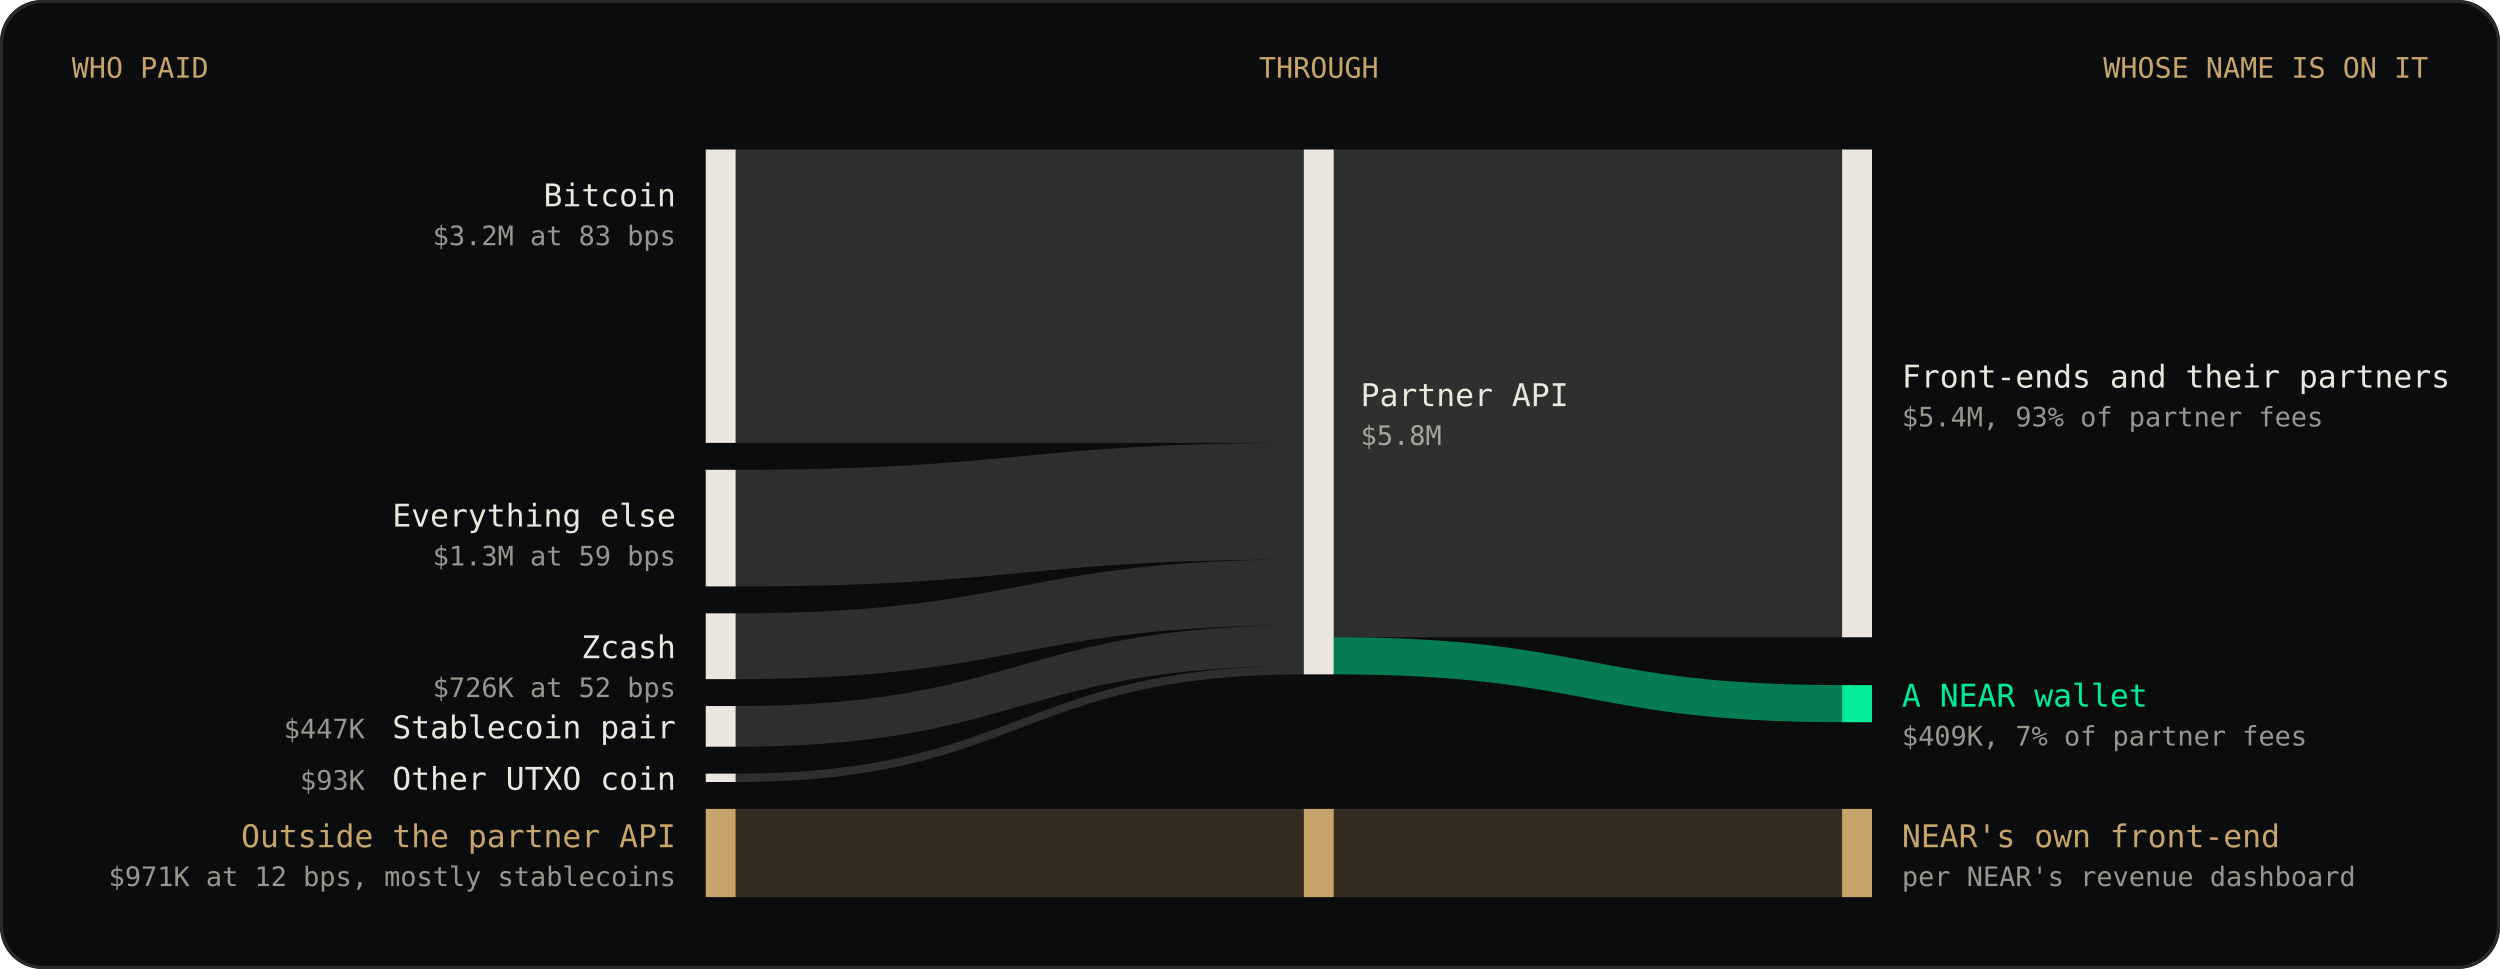
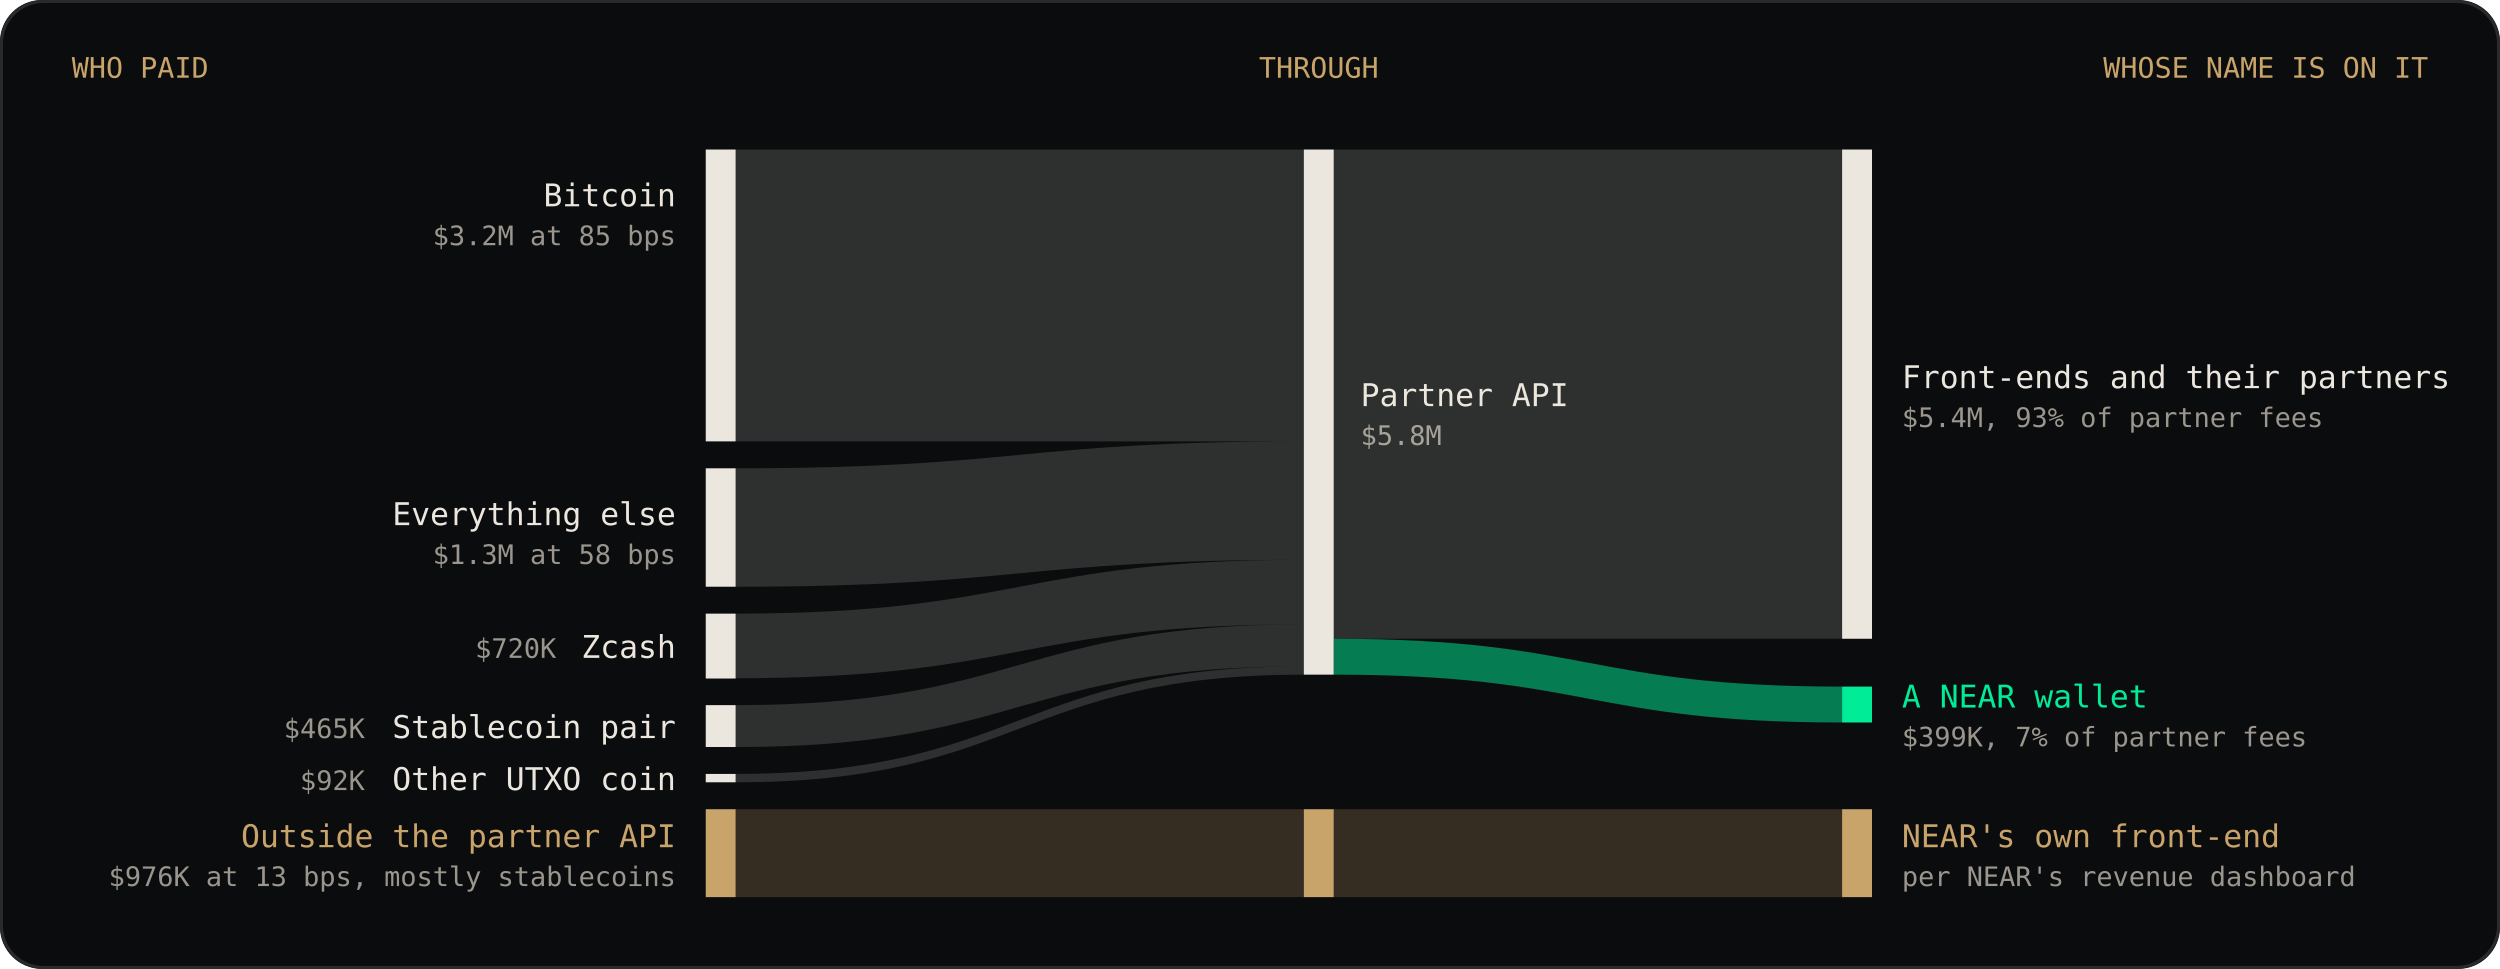
<svg xmlns="http://www.w3.org/2000/svg" viewBox="0 0 836 324" width="836" height="324" font-family="'JetBrains Mono', ui-monospace, SFMono-Regular, Menlo, Consolas, monospace" font-size="9">
  <rect width="836" height="324" rx="14" fill="#0b0c0e" />
  <rect x="0.5" y="0.5" width="835" height="323" rx="14" fill="none" stroke="#2a2a2c" />
  <text x="24.0" y="26.0" fill="#c8a46a" font-size="9.5" font-weight="500" text-anchor="start">WHO PAID</text>
  <text x="441.0" y="26.0" fill="#c8a46a" font-size="9.5" font-weight="500" text-anchor="middle">THROUGH</text>
  <text x="812.0" y="26.0" fill="#c8a46a" font-size="9.5" font-weight="500" text-anchor="end">WHOSE NAME IS ON IT</text>
-   <rect x="236.0" y="50.0" width="10.0" height="98.1" fill="#ece7de" />
+   <rect x="236.0" y="50.0" width="10.0" height="97.6" fill="#ece7de" />
  <text x="226.0" y="69.0" fill="#ece7de" font-size="10.5" font-weight="400" text-anchor="end">Bitcoin</text>
-   <text x="226.0" y="82.0" fill="#9a968e" font-size="9" font-weight="400" text-anchor="end">$3.2M at 83 bps</text>
-   <path d="M246.0 50.0 C341.0 50.0 341.0 50.0 436.0 50.0 L436.0 148.1 C341.0 148.1 341.0 148.1 246.0 148.1 Z" fill="#ece7de" fill-opacity="0.16" />
-   <rect x="236.0" y="157.1" width="10.0" height="39.0" fill="#ece7de" />
-   <text x="226.0" y="176.1" fill="#ece7de" font-size="10.5" font-weight="400" text-anchor="end">Everything else</text>
-   <text x="226.0" y="189.1" fill="#9a968e" font-size="9" font-weight="400" text-anchor="end">$1.3M at 59 bps</text>
-   <path d="M246.0 157.1 C341.0 157.1 341.0 148.1 436.0 148.1 L436.0 187.1 C341.0 187.1 341.0 196.1 246.0 196.1 Z" fill="#ece7de" fill-opacity="0.16" />
-   <rect x="236.0" y="205.1" width="10.0" height="22.0" fill="#ece7de" />
-   <text x="226.0" y="220.1" fill="#ece7de" font-size="10.5" font-weight="400" text-anchor="end">Zcash</text>
-   <text x="226.0" y="233.1" fill="#9a968e" font-size="9" font-weight="400" text-anchor="end">$726K at 52 bps</text>
-   <path d="M246.0 205.1 C341.0 205.1 341.0 187.1 436.0 187.1 L436.0 209.1 C341.0 209.1 341.0 227.1 246.0 227.1 Z" fill="#ece7de" fill-opacity="0.16" />
-   <rect x="236.0" y="236.1" width="10.0" height="13.6" fill="#ece7de" />
-   <text x="226.0" y="246.9" fill="#ece7de" font-size="10.5" font-weight="400" text-anchor="end">Stablecoin pair</text>
-   <text x="122.0" y="246.9" fill="#9a968e" font-size="9" font-weight="400" text-anchor="end">$447K</text>
-   <path d="M246.0 236.1 C341.0 236.1 341.0 209.1 436.0 209.1 L436.0 222.7 C341.0 222.7 341.0 249.7 246.0 249.7 Z" fill="#ece7de" fill-opacity="0.16" />
-   <rect x="236.0" y="258.7" width="10.0" height="2.8" fill="#ece7de" />
-   <text x="226.0" y="264.1" fill="#ece7de" font-size="10.5" font-weight="400" text-anchor="end">Other UTXO coin</text>
-   <text x="122.0" y="264.1" fill="#9a968e" font-size="9" font-weight="400" text-anchor="end">$93K</text>
-   <path d="M246.0 258.7 C341.0 258.7 341.0 222.7 436.0 222.7 L436.0 225.5 C341.0 225.5 341.0 261.5 246.0 261.5 Z" fill="#ece7de" fill-opacity="0.16" />
-   <rect x="236.0" y="270.5" width="10.0" height="29.5" fill="#c8a46a" />
+   <text x="226.0" y="82.0" fill="#9a968e" font-size="9" font-weight="400" text-anchor="end">$3.2M at 85 bps</text>
+   <path d="M246.0 50.0 C341.0 50.0 341.0 50.0 436.0 50.0 L436.0 147.6 C341.0 147.6 341.0 147.6 246.0 147.6 Z" fill="#ece7de" fill-opacity="0.16" />
+   <rect x="236.0" y="156.6" width="10.0" height="39.6" fill="#ece7de" />
+   <text x="226.0" y="175.6" fill="#ece7de" font-size="10.5" font-weight="400" text-anchor="end">Everything else</text>
+   <text x="226.0" y="188.6" fill="#9a968e" font-size="9" font-weight="400" text-anchor="end">$1.3M at 58 bps</text>
+   <path d="M246.0 156.6 C341.0 156.6 341.0 147.6 436.0 147.6 L436.0 187.2 C341.0 187.2 341.0 196.2 246.0 196.2 Z" fill="#ece7de" fill-opacity="0.16" />
+   <rect x="236.0" y="205.2" width="10.0" height="21.7" fill="#ece7de" />
+   <text x="226.0" y="220.0" fill="#ece7de" font-size="10.5" font-weight="400" text-anchor="end">Zcash</text>
+   <text x="186.0" y="220.0" fill="#9a968e" font-size="9" font-weight="400" text-anchor="end">$720K</text>
+   <path d="M246.0 205.2 C341.0 205.2 341.0 187.2 436.0 187.2 L436.0 208.8 C341.0 208.8 341.0 226.8 246.0 226.8 Z" fill="#ece7de" fill-opacity="0.16" />
+   <rect x="236.0" y="235.8" width="10.0" height="14.0" fill="#ece7de" />
+   <text x="226.0" y="246.8" fill="#ece7de" font-size="10.5" font-weight="400" text-anchor="end">Stablecoin pair</text>
+   <text x="122.0" y="246.8" fill="#9a968e" font-size="9" font-weight="400" text-anchor="end">$465K</text>
+   <path d="M246.0 235.8 C341.0 235.8 341.0 208.8 436.0 208.8 L436.0 222.8 C341.0 222.8 341.0 249.8 246.0 249.8 Z" fill="#ece7de" fill-opacity="0.16" />
+   <rect x="236.0" y="258.8" width="10.0" height="2.8" fill="#ece7de" />
+   <text x="226.0" y="264.2" fill="#ece7de" font-size="10.5" font-weight="400" text-anchor="end">Other UTXO coin</text>
+   <text x="122.0" y="264.2" fill="#9a968e" font-size="9" font-weight="400" text-anchor="end">$92K</text>
+   <path d="M246.0 258.8 C341.0 258.8 341.0 222.8 436.0 222.8 L436.0 225.6 C341.0 225.6 341.0 261.6 246.0 261.6 Z" fill="#ece7de" fill-opacity="0.16" />
+   <rect x="236.0" y="270.6" width="10.0" height="29.4" fill="#c8a46a" />
  <text x="226.0" y="283.3" fill="#c8a46a" font-size="10.5" font-weight="400" text-anchor="end">Outside the partner API</text>
-   <text x="226.0" y="296.3" fill="#9a968e" font-size="9" font-weight="400" text-anchor="end">$971K at 12 bps, mostly stablecoins</text>
-   <path d="M246.0 270.5 C341.0 270.5 341.0 270.5 436.0 270.5 L436.0 300.0 C341.0 300.0 341.0 300.0 246.0 300.0 Z" fill="#c8a46a" fill-opacity="0.22" />
-   <rect x="436.0" y="50.0" width="10.0" height="175.5" fill="#ece7de" />
-   <rect x="436.0" y="270.5" width="10.0" height="29.5" fill="#c8a46a" />
+   <text x="226.0" y="296.3" fill="#9a968e" font-size="9" font-weight="400" text-anchor="end">$976K at 13 bps, mostly stablecoins</text>
+   <path d="M246.0 270.6 C341.0 270.6 341.0 270.6 436.0 270.6 L436.0 300.0 C341.0 300.0 341.0 300.0 246.0 300.0 Z" fill="#c8a46a" fill-opacity="0.22" />
+   <rect x="436.0" y="50.0" width="10.0" height="175.6" fill="#ece7de" />
+   <rect x="436.0" y="270.6" width="10.0" height="29.4" fill="#c8a46a" />
  <text x="455.0" y="135.8" fill="#ece7de" font-size="10.5" font-weight="400" text-anchor="start">Partner API</text>
  <text x="455.0" y="148.8" fill="#9a968e" font-size="9" font-weight="400" text-anchor="start">$5.8M</text>
-   <path d="M446.0 50.0 C531.0 50.0 531.0 50.0 616.0 50.0 L616.0 213.1 C531.0 213.1 531.0 213.1 446.0 213.1 Z" fill="#ece7de" fill-opacity="0.16" />
-   <path d="M446.0 213.1 C531.0 213.1 531.0 229.1 616.0 229.1 L616.0 241.5 C531.0 241.5 531.0 225.5 446.0 225.5 Z" fill="#00ec97" fill-opacity="0.5" />
-   <path d="M446.0 270.5 C531.0 270.5 531.0 270.5 616.0 270.5 L616.0 300.0 C531.0 300.0 531.0 300.0 446.0 300.0 Z" fill="#c8a46a" fill-opacity="0.22" />
-   <rect x="616.0" y="50.0" width="10.0" height="163.1" fill="#ece7de" />
-   <rect x="616.0" y="229.1" width="10.0" height="12.4" fill="#00ec97" />
-   <rect x="616.0" y="270.5" width="10.0" height="29.5" fill="#c8a46a" />
-   <text x="636.0" y="129.6" fill="#ece7de" font-size="10.5" font-weight="400" text-anchor="start">Front-ends and their partners</text>
-   <text x="636.0" y="142.6" fill="#9a968e" font-size="9" font-weight="400" text-anchor="start">$5.4M, 93% of partner fees</text>
-   <text x="636.0" y="236.3" fill="#00ec97" font-size="10.5" font-weight="400" text-anchor="start">A NEAR wallet</text>
-   <text x="636.0" y="249.3" fill="#9a968e" font-size="9" font-weight="400" text-anchor="start">$409K, 7% of partner fees</text>
+   <path d="M446.0 50.0 C531.0 50.0 531.0 50.0 616.0 50.0 L616.0 213.6 C531.0 213.6 531.0 213.6 446.0 213.6 Z" fill="#ece7de" fill-opacity="0.16" />
+   <path d="M446.0 213.6 C531.0 213.6 531.0 229.6 616.0 229.6 L616.0 241.6 C531.0 241.6 531.0 225.6 446.0 225.6 Z" fill="#00ec97" fill-opacity="0.5" />
+   <path d="M446.0 270.6 C531.0 270.6 531.0 270.6 616.0 270.6 L616.0 300.0 C531.0 300.0 531.0 300.0 446.0 300.0 Z" fill="#c8a46a" fill-opacity="0.22" />
+   <rect x="616.0" y="50.0" width="10.0" height="163.6" fill="#ece7de" />
+   <rect x="616.0" y="229.6" width="10.0" height="12.0" fill="#00ec97" />
+   <rect x="616.0" y="270.6" width="10.0" height="29.4" fill="#c8a46a" />
+   <text x="636.0" y="129.8" fill="#ece7de" font-size="10.5" font-weight="400" text-anchor="start">Front-ends and their partners</text>
+   <text x="636.0" y="142.8" fill="#9a968e" font-size="9" font-weight="400" text-anchor="start">$5.4M, 93% of partner fees</text>
+   <text x="636.0" y="236.6" fill="#00ec97" font-size="10.5" font-weight="400" text-anchor="start">A NEAR wallet</text>
+   <text x="636.0" y="249.6" fill="#9a968e" font-size="9" font-weight="400" text-anchor="start">$399K, 7% of partner fees</text>
  <text x="636.0" y="283.3" fill="#c8a46a" font-size="10.5" font-weight="400" text-anchor="start">NEAR's own front-end</text>
  <text x="636.0" y="296.3" fill="#9a968e" font-size="9" font-weight="400" text-anchor="start">per NEAR's revenue dashboard</text>
</svg>
